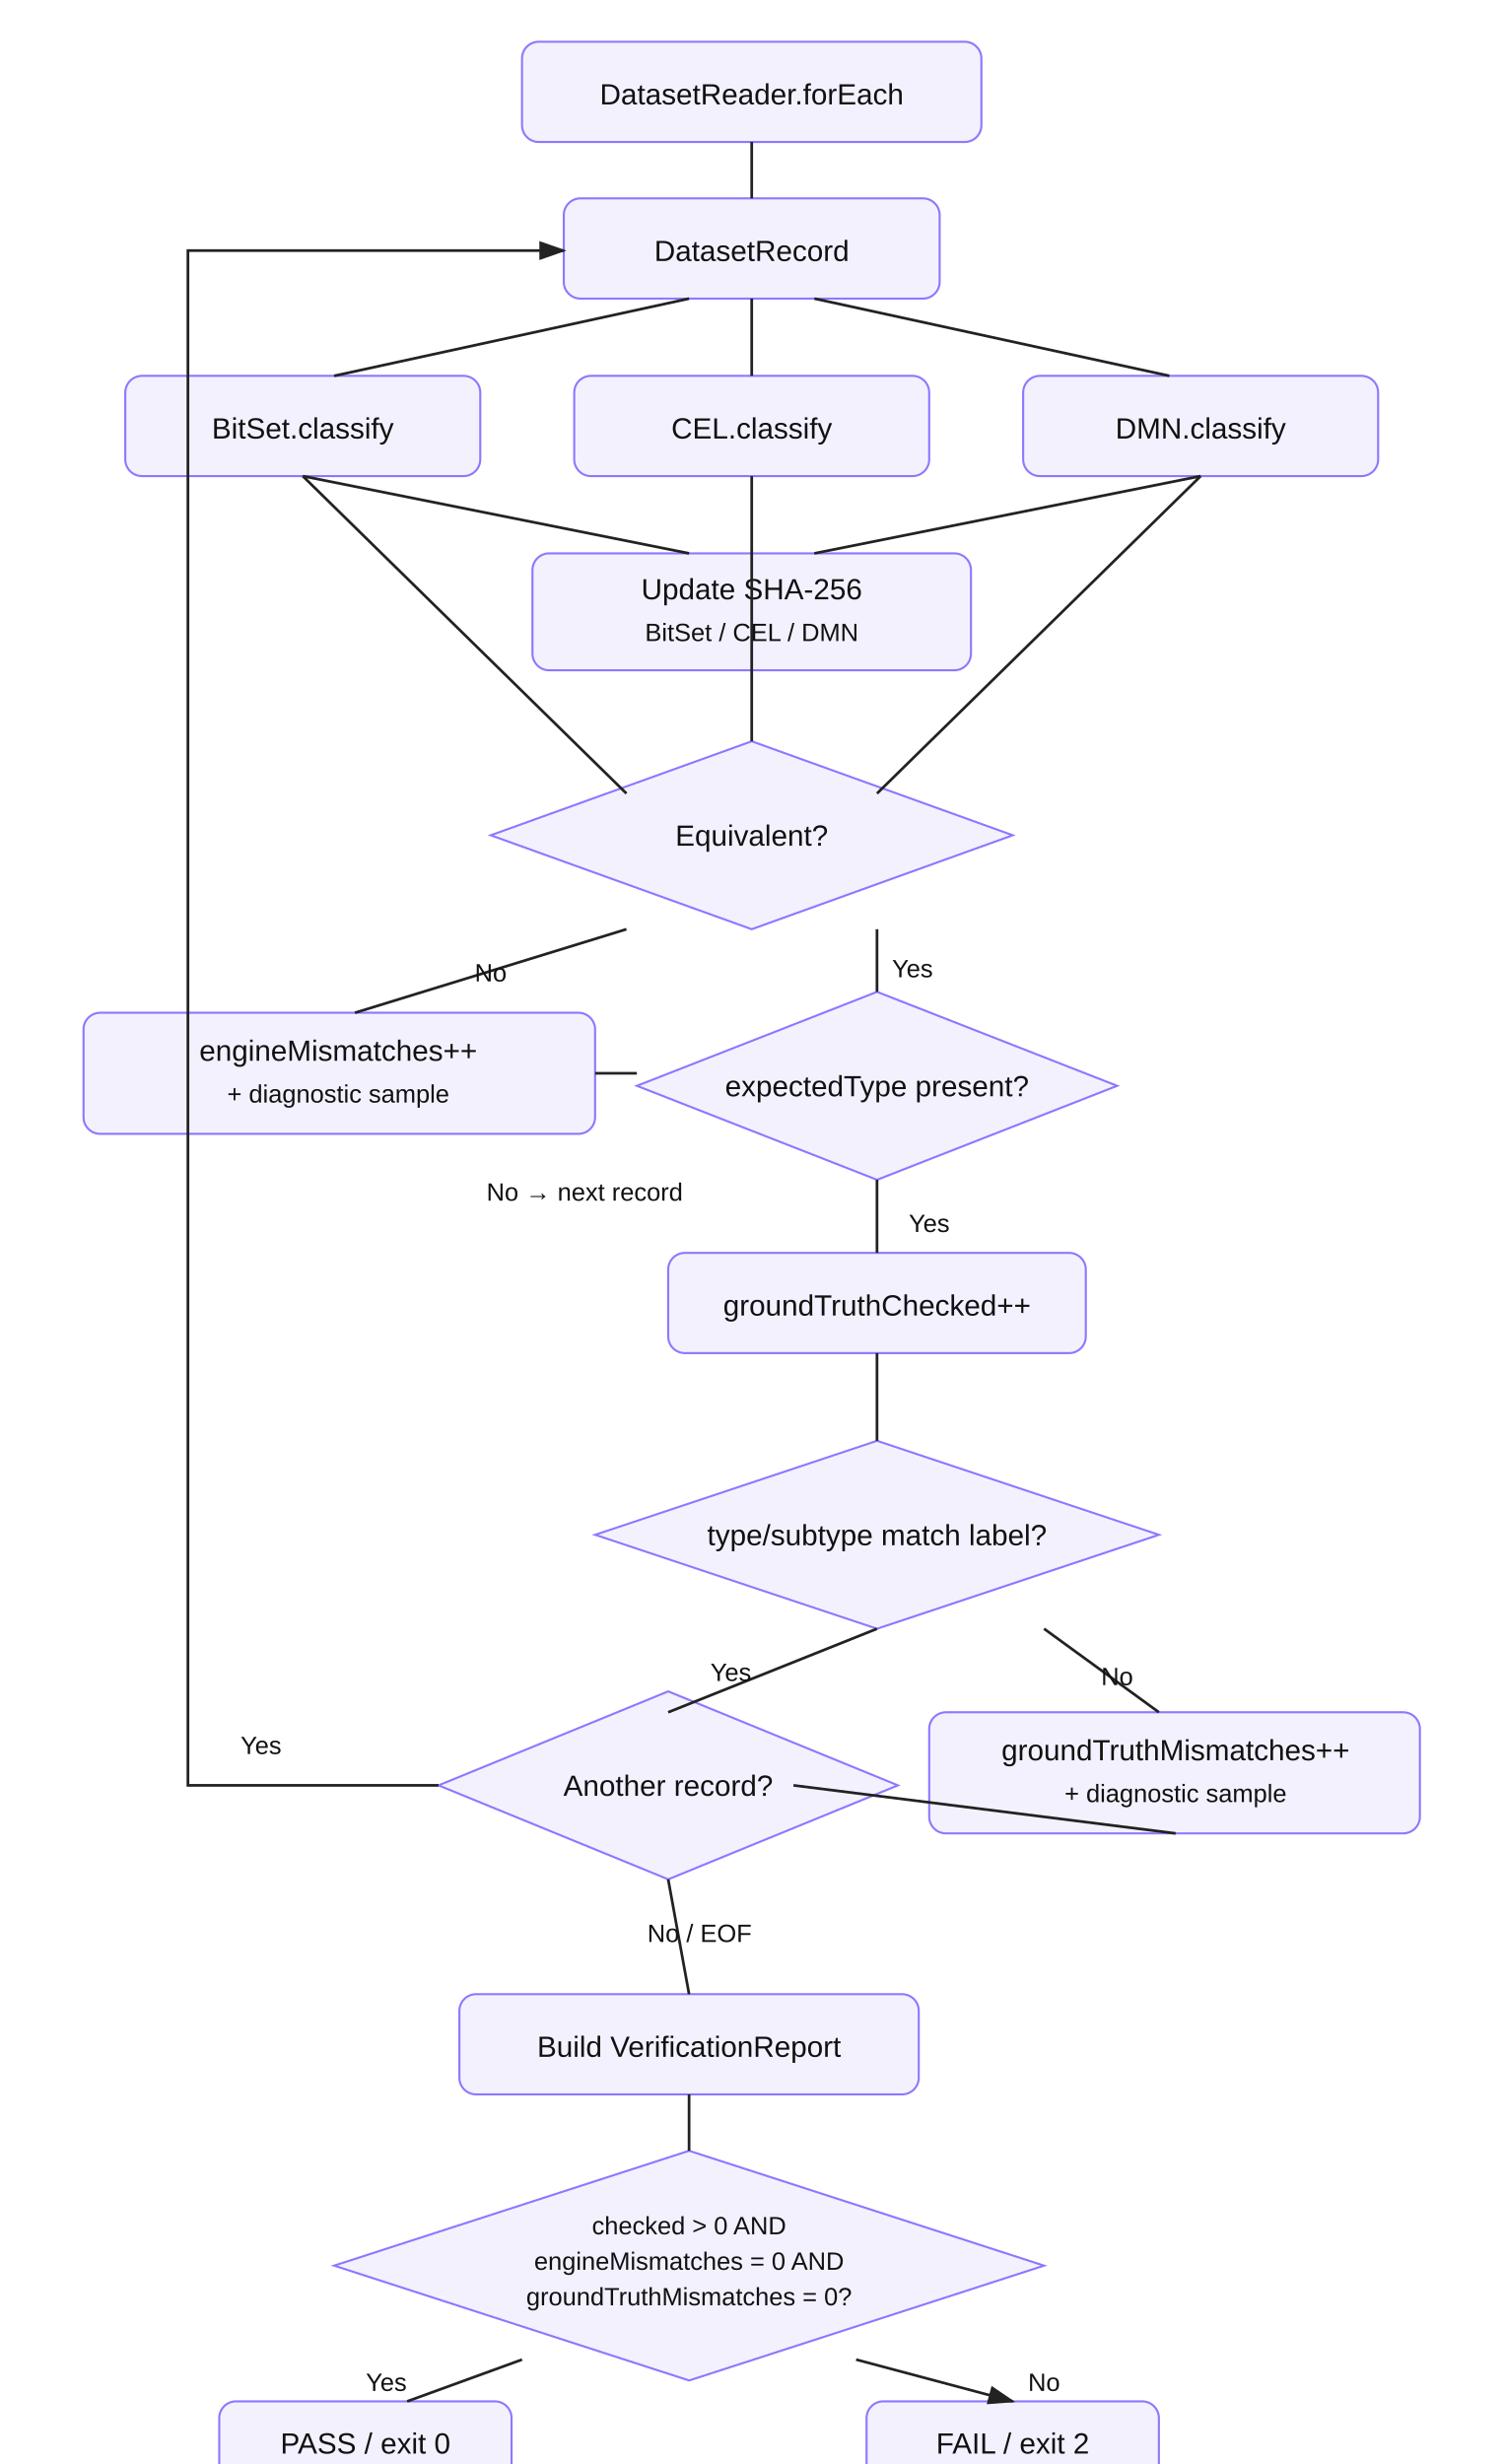
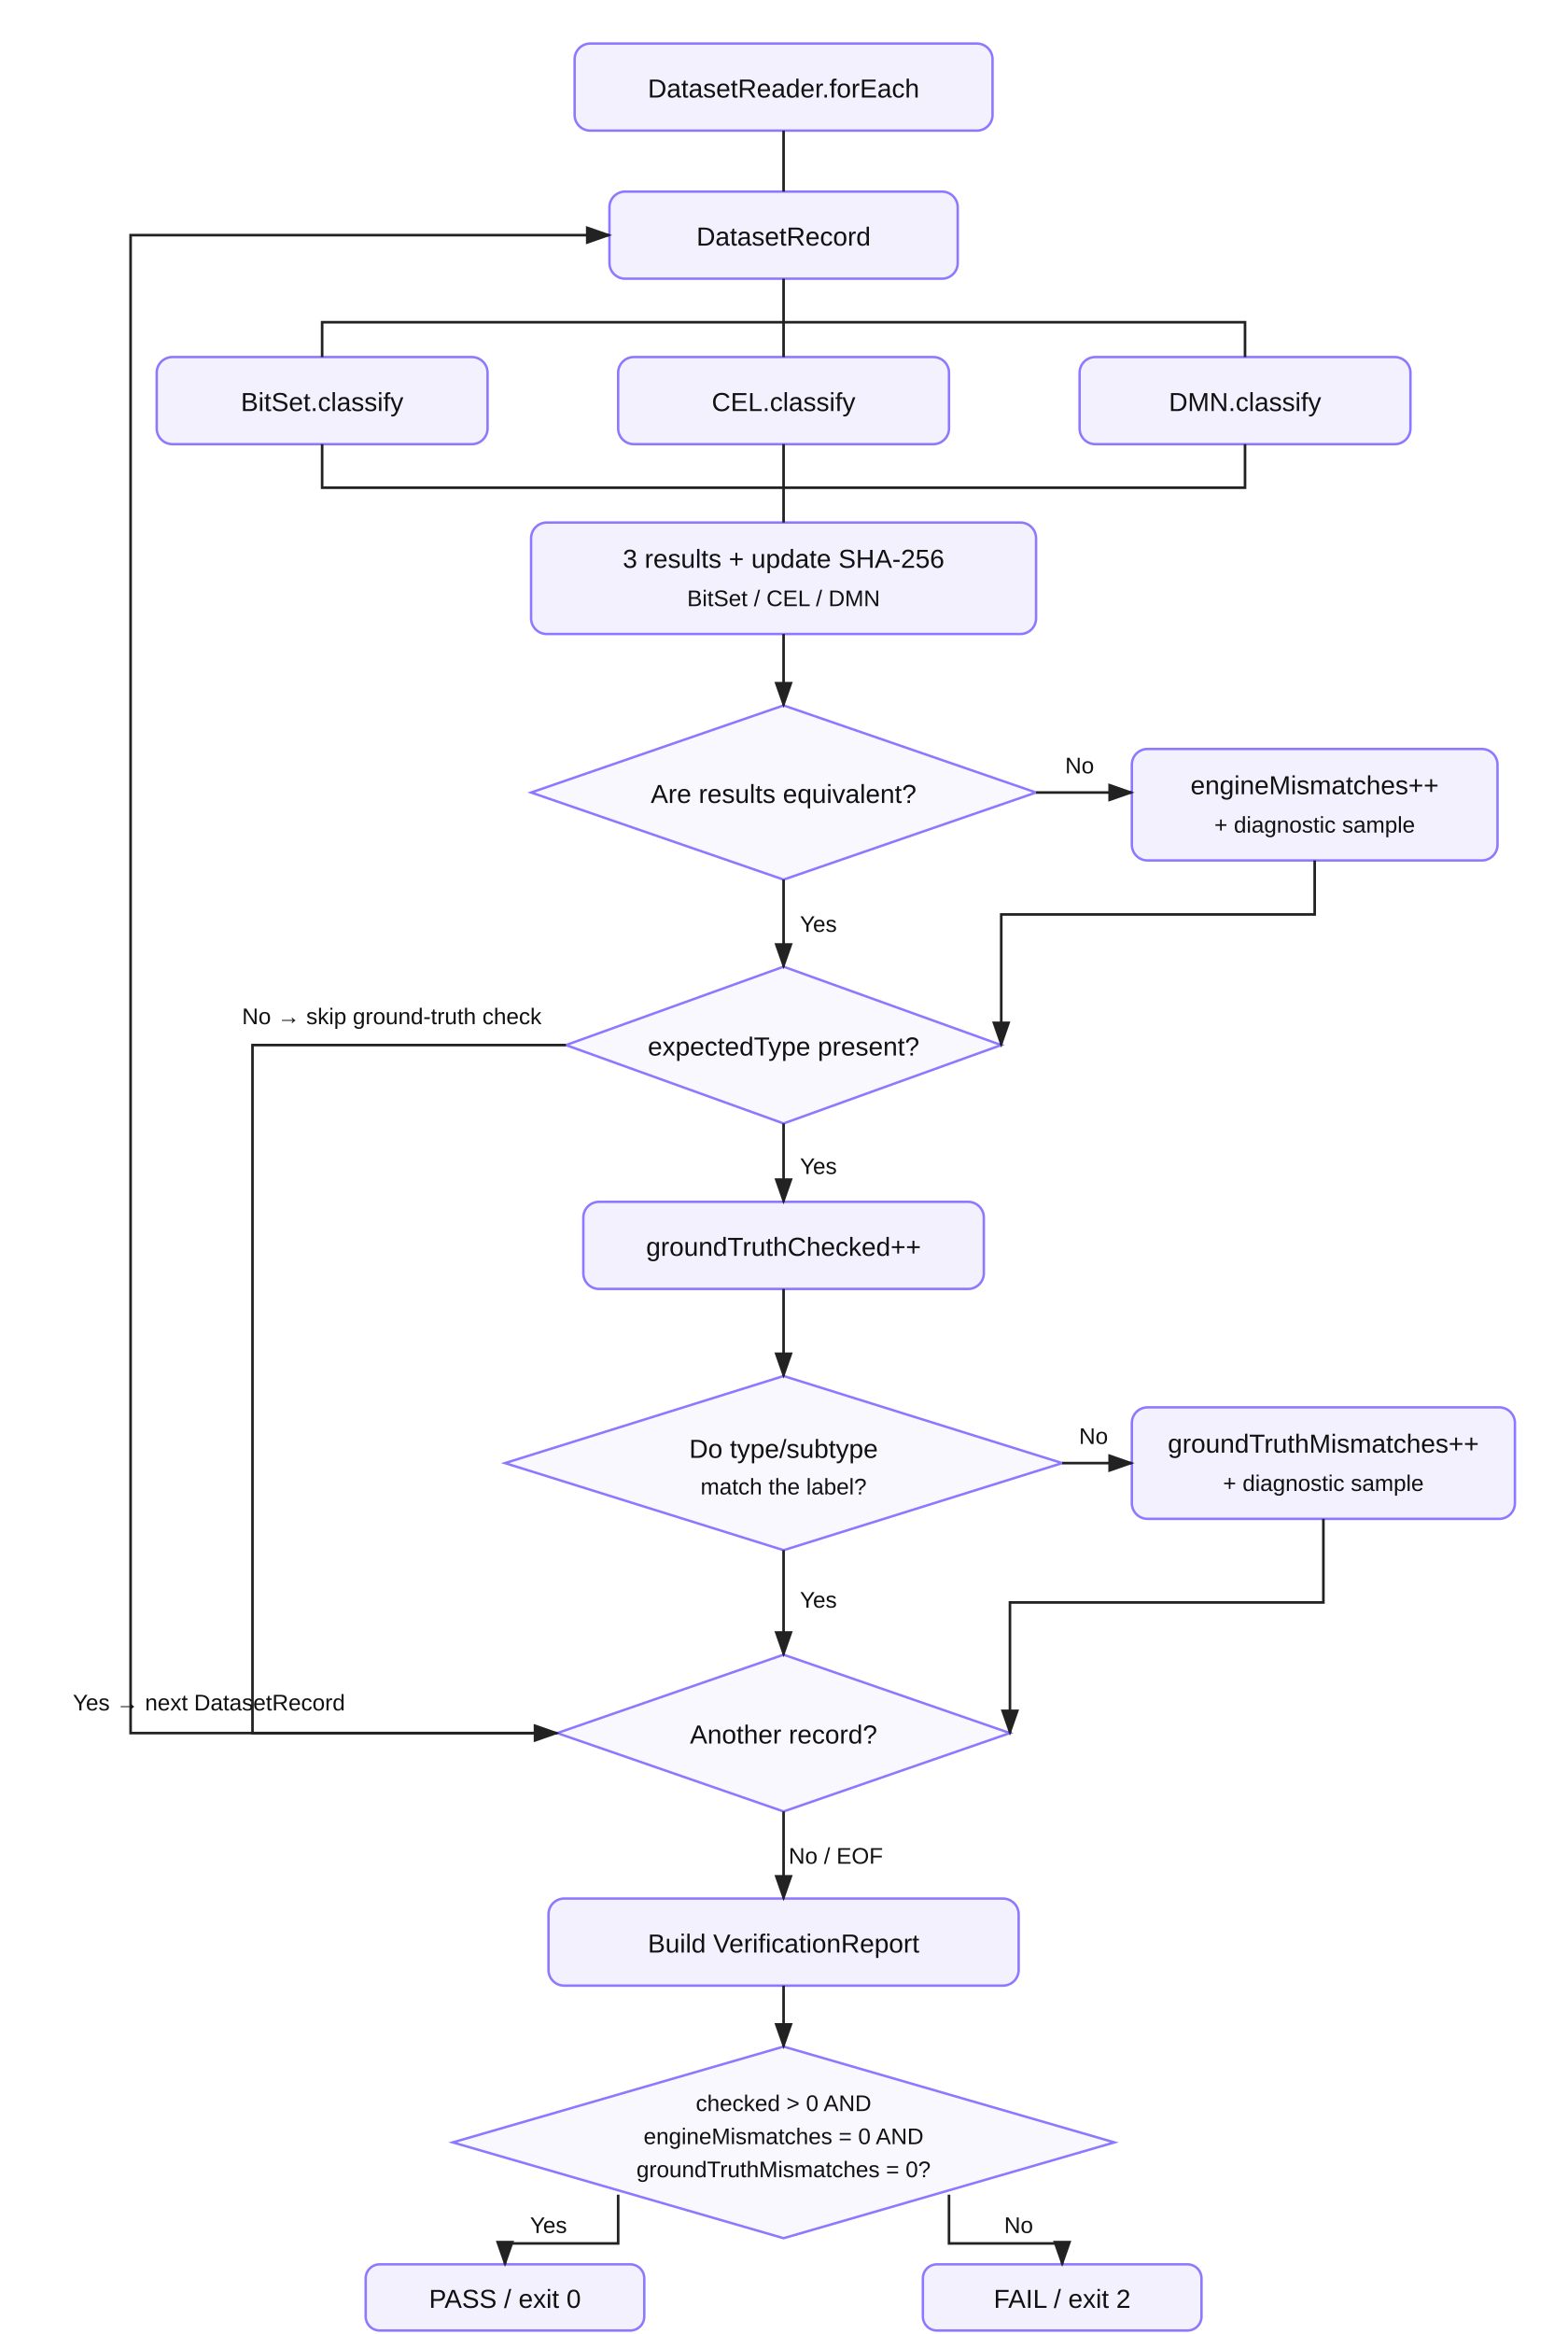
- <svg xmlns="http://www.w3.org/2000/svg" width="720" height="1180" viewBox="0 0 720 1180">
+ <svg xmlns="http://www.w3.org/2000/svg" width="900" height="1340" viewBox="0 0 900 1340">
  <defs>
-     <marker id="a" markerWidth="10" markerHeight="7" refX="9" refY="3.5" orient="auto">
+     <marker id="arrow" markerWidth="10" markerHeight="7" refX="9" refY="3.5" orient="auto">
      <polygon points="0 0,10 3.5,0 7" fill="#222" />
    </marker>
  </defs>
-   <style>.n{fill:#f4f1ff;stroke:#8b79ff}.t{font:14px Arial;fill:#111;text-anchor:middle}.s{font:12px Arial;fill:#111;text-anchor:middle}.e{stroke:#222;stroke-width:1.3;fill:none;marker-end:url(#a)}</style>
-   <rect class="n" x="250" y="20" width="220" height="48" rx="8" />
-   <text class="t" x="360" y="50">DatasetReader.forEach</text>
-   <rect class="n" x="270" y="95" width="180" height="48" rx="8" />
-   <text class="t" x="360" y="125">DatasetRecord</text>
-   <rect class="n" x="60" y="180" width="170" height="48" rx="8" />
-   <text class="t" x="145" y="210">BitSet.classify</text>
-   <rect class="n" x="275" y="180" width="170" height="48" rx="8" />
-   <text class="t" x="360" y="210">CEL.classify</text>
-   <rect class="n" x="490" y="180" width="170" height="48" rx="8" />
-   <text class="t" x="575" y="210">DMN.classify</text>
-   <rect class="n" x="255" y="265" width="210" height="56" rx="8" />
-   <text class="t" x="360" y="287">Update SHA-256</text>
-   <text class="s" x="360" y="307">BitSet / CEL / DMN</text>
-   <polygon class="n" points="360,355 485,400 360,445 235,400" />
-   <text class="t" x="360" y="405">Equivalent?</text>
-   <rect class="n" x="40" y="485" width="245" height="58" rx="8" />
-   <text class="t" x="162" y="508">engineMismatches++</text>
-   <text class="s" x="162" y="528">+ diagnostic sample</text>
-   <polygon class="n" points="420,475 535,520 420,565 305,520" />
-   <text class="t" x="420" y="525">expectedType present?</text>
-   <rect class="n" x="320" y="600" width="200" height="48" rx="8" />
-   <text class="t" x="420" y="630">groundTruthChecked++</text>
-   <polygon class="n" points="420,690 555,735 420,780 285,735" />
-   <text class="t" x="420" y="740">type/subtype match label?</text>
-   <rect class="n" x="445" y="820" width="235" height="58" rx="8" />
-   <text class="t" x="563" y="843">groundTruthMismatches++</text>
-   <text class="s" x="563" y="863">+ diagnostic sample</text>
-   <polygon class="n" points="320,810 430,855 320,900 210,855" />
-   <text class="t" x="320" y="860">Another record?</text>
-   <rect class="n" x="220" y="955" width="220" height="48" rx="8" />
-   <text class="t" x="330" y="985">Build VerificationReport</text>
-   <polygon class="n" points="330,1030 500,1085 330,1140 160,1085" />
-   <text class="s" x="330" y="1070">checked &gt; 0 AND</text>
-   <text class="s" x="330" y="1087">engineMismatches = 0 AND</text>
-   <text class="s" x="330" y="1104">groundTruthMismatches = 0?</text>
-   <rect class="n" x="105" y="1150" width="140" height="38" rx="8" />
-   <text class="t" x="175" y="1175">PASS / exit 0</text>
-   <rect class="n" x="415" y="1150" width="140" height="38" rx="8" />
-   <text class="t" x="485" y="1175">FAIL / exit 2</text>
-   <path class="e" d="M360 68V95M330 143L160 180M360 143V180M390 143L560 180M145 228L330 265M360 228V265M575 228L390 265M145 228L300 380M360 228V355M575 228L420 380M300 445L170 485M420 445V475M285 514H305M420 565V600M420 648V690M420 780L320 820M500 780L555 820M563 878L380 855M320 900L330 955M330 1003V1030M250 1130L195 1150M410 1130L485 1150" />
-   <text class="s" x="235" y="470">No</text>
-   <text class="s" x="437" y="468">Yes</text>
-   <text class="s" x="280" y="575">No → next record</text>
-   <text class="s" x="445" y="590">Yes</text>
-   <text class="s" x="350" y="805">Yes</text>
-   <text class="s" x="535" y="807">No</text>
-   <path class="e" d="M210 855H90V120H270" />
-   <text class="s" x="125" y="840">Yes</text>
-   <text class="s" x="335" y="930">No / EOF</text>
-   <text class="s" x="185" y="1145">Yes</text>
-   <text class="s" x="500" y="1145">No</text>
+   <style>.node{fill:#f4f1ff;stroke:#8b79ff;stroke-width:1.4}.decision{fill:#faf8ff;stroke:#8b79ff;stroke-width:1.4}.txt{font:15px Arial,sans-serif;fill:#111;text-anchor:middle}.small{font:13px Arial,sans-serif;fill:#111;text-anchor:middle}.edge{stroke:#222;stroke-width:1.5;fill:none;marker-end:url(#arrow)}</style>
+   <rect class="node" x="330" y="25" width="240" height="50" rx="9" />
+   <text class="txt" x="450" y="56">DatasetReader.forEach</text>
+   <rect class="node" x="350" y="110" width="200" height="50" rx="9" />
+   <text class="txt" x="450" y="141">DatasetRecord</text>
+   <rect class="node" x="90" y="205" width="190" height="50" rx="9" />
+   <text class="txt" x="185" y="236">BitSet.classify</text>
+   <rect class="node" x="355" y="205" width="190" height="50" rx="9" />
+   <text class="txt" x="450" y="236">CEL.classify</text>
+   <rect class="node" x="620" y="205" width="190" height="50" rx="9" />
+   <text class="txt" x="715" y="236">DMN.classify</text>
+   <rect class="node" x="305" y="300" width="290" height="64" rx="9" />
+   <text class="txt" x="450" y="326">3 results + update SHA-256</text>
+   <text class="small" x="450" y="348">BitSet / CEL / DMN</text>
+   <polygon class="decision" points="450,405 595,455 450,505 305,455" />
+   <text class="txt" x="450" y="461">Are results equivalent?</text>
+   <rect class="node" x="650" y="430" width="210" height="64" rx="9" />
+   <text class="txt" x="755" y="456">engineMismatches++</text>
+   <text class="small" x="755" y="478">+ diagnostic sample</text>
+   <polygon class="decision" points="450,555 575,600 450,645 325,600" />
+   <text class="txt" x="450" y="606">expectedType present?</text>
+   <rect class="node" x="335" y="690" width="230" height="50" rx="9" />
+   <text class="txt" x="450" y="721">groundTruthChecked++</text>
+   <polygon class="decision" points="450,790 610,840 450,890 290,840" />
+   <text class="txt" x="450" y="837">Do type/subtype</text>
+   <text class="small" x="450" y="858">match the label?</text>
+   <rect class="node" x="650" y="808" width="220" height="64" rx="9" />
+   <text class="txt" x="760" y="834">groundTruthMismatches++</text>
+   <text class="small" x="760" y="856">+ diagnostic sample</text>
+   <polygon class="decision" points="450,950 580,995 450,1040 320,995" />
+   <text class="txt" x="450" y="1001">Another record?</text>
+   <rect class="node" x="315" y="1090" width="270" height="50" rx="9" />
+   <text class="txt" x="450" y="1121">Build VerificationReport</text>
+   <polygon class="decision" points="450,1175 640,1230 450,1285 260,1230" />
+   <text class="small" x="450" y="1212">checked &gt; 0 AND</text>
+   <text class="small" x="450" y="1231">engineMismatches = 0 AND</text>
+   <text class="small" x="450" y="1250">groundTruthMismatches = 0?</text>
+   <rect class="node" x="210" y="1300" width="160" height="38" rx="8" />
+   <text class="txt" x="290" y="1325">PASS / exit 0</text>
+   <rect class="node" x="530" y="1300" width="160" height="38" rx="8" />
+   <text class="txt" x="610" y="1325">FAIL / exit 2</text>
+   <path class="edge" d="M450 75V110M450 160V185H185V205M450 160V205M450 160V185H715V205M185 255V280H450V300M450 255V300M715 255V280H450V300M450 364V405" />
+   <path class="edge" d="M450 505V555" />
+   <text class="small" x="470" y="535">Yes</text>
+   <path class="edge" d="M595 455H650" />
+   <text class="small" x="620" y="444">No</text>
+   <path class="edge" d="M755 494V525H575V600" />
+   <path class="edge" d="M450 645V690" />
+   <text class="small" x="470" y="674">Yes</text>
+   <path class="edge" d="M325 600H145V995H320" />
+   <text class="small" x="225" y="588">No → skip ground-truth check</text>
+   <path class="edge" d="M450 740V790" />
+   <path class="edge" d="M450 890V950" />
+   <text class="small" x="470" y="923">Yes</text>
+   <path class="edge" d="M610 840H650" />
+   <text class="small" x="628" y="829">No</text>
+   <path class="edge" d="M760 872V920H580V995" />
+   <path class="edge" d="M320 995H75V135H350" />
+   <text class="small" x="120" y="982">Yes → next DatasetRecord</text>
+   <path class="edge" d="M450 1040V1090" />
+   <text class="small" x="480" y="1070">No / EOF</text>
+   <path class="edge" d="M450 1140V1175" />
+   <path class="edge" d="M355 1260V1288H290V1300" />
+   <text class="small" x="315" y="1282">Yes</text>
+   <path class="edge" d="M545 1260V1288H610V1300" />
+   <text class="small" x="585" y="1282">No</text>
</svg>
